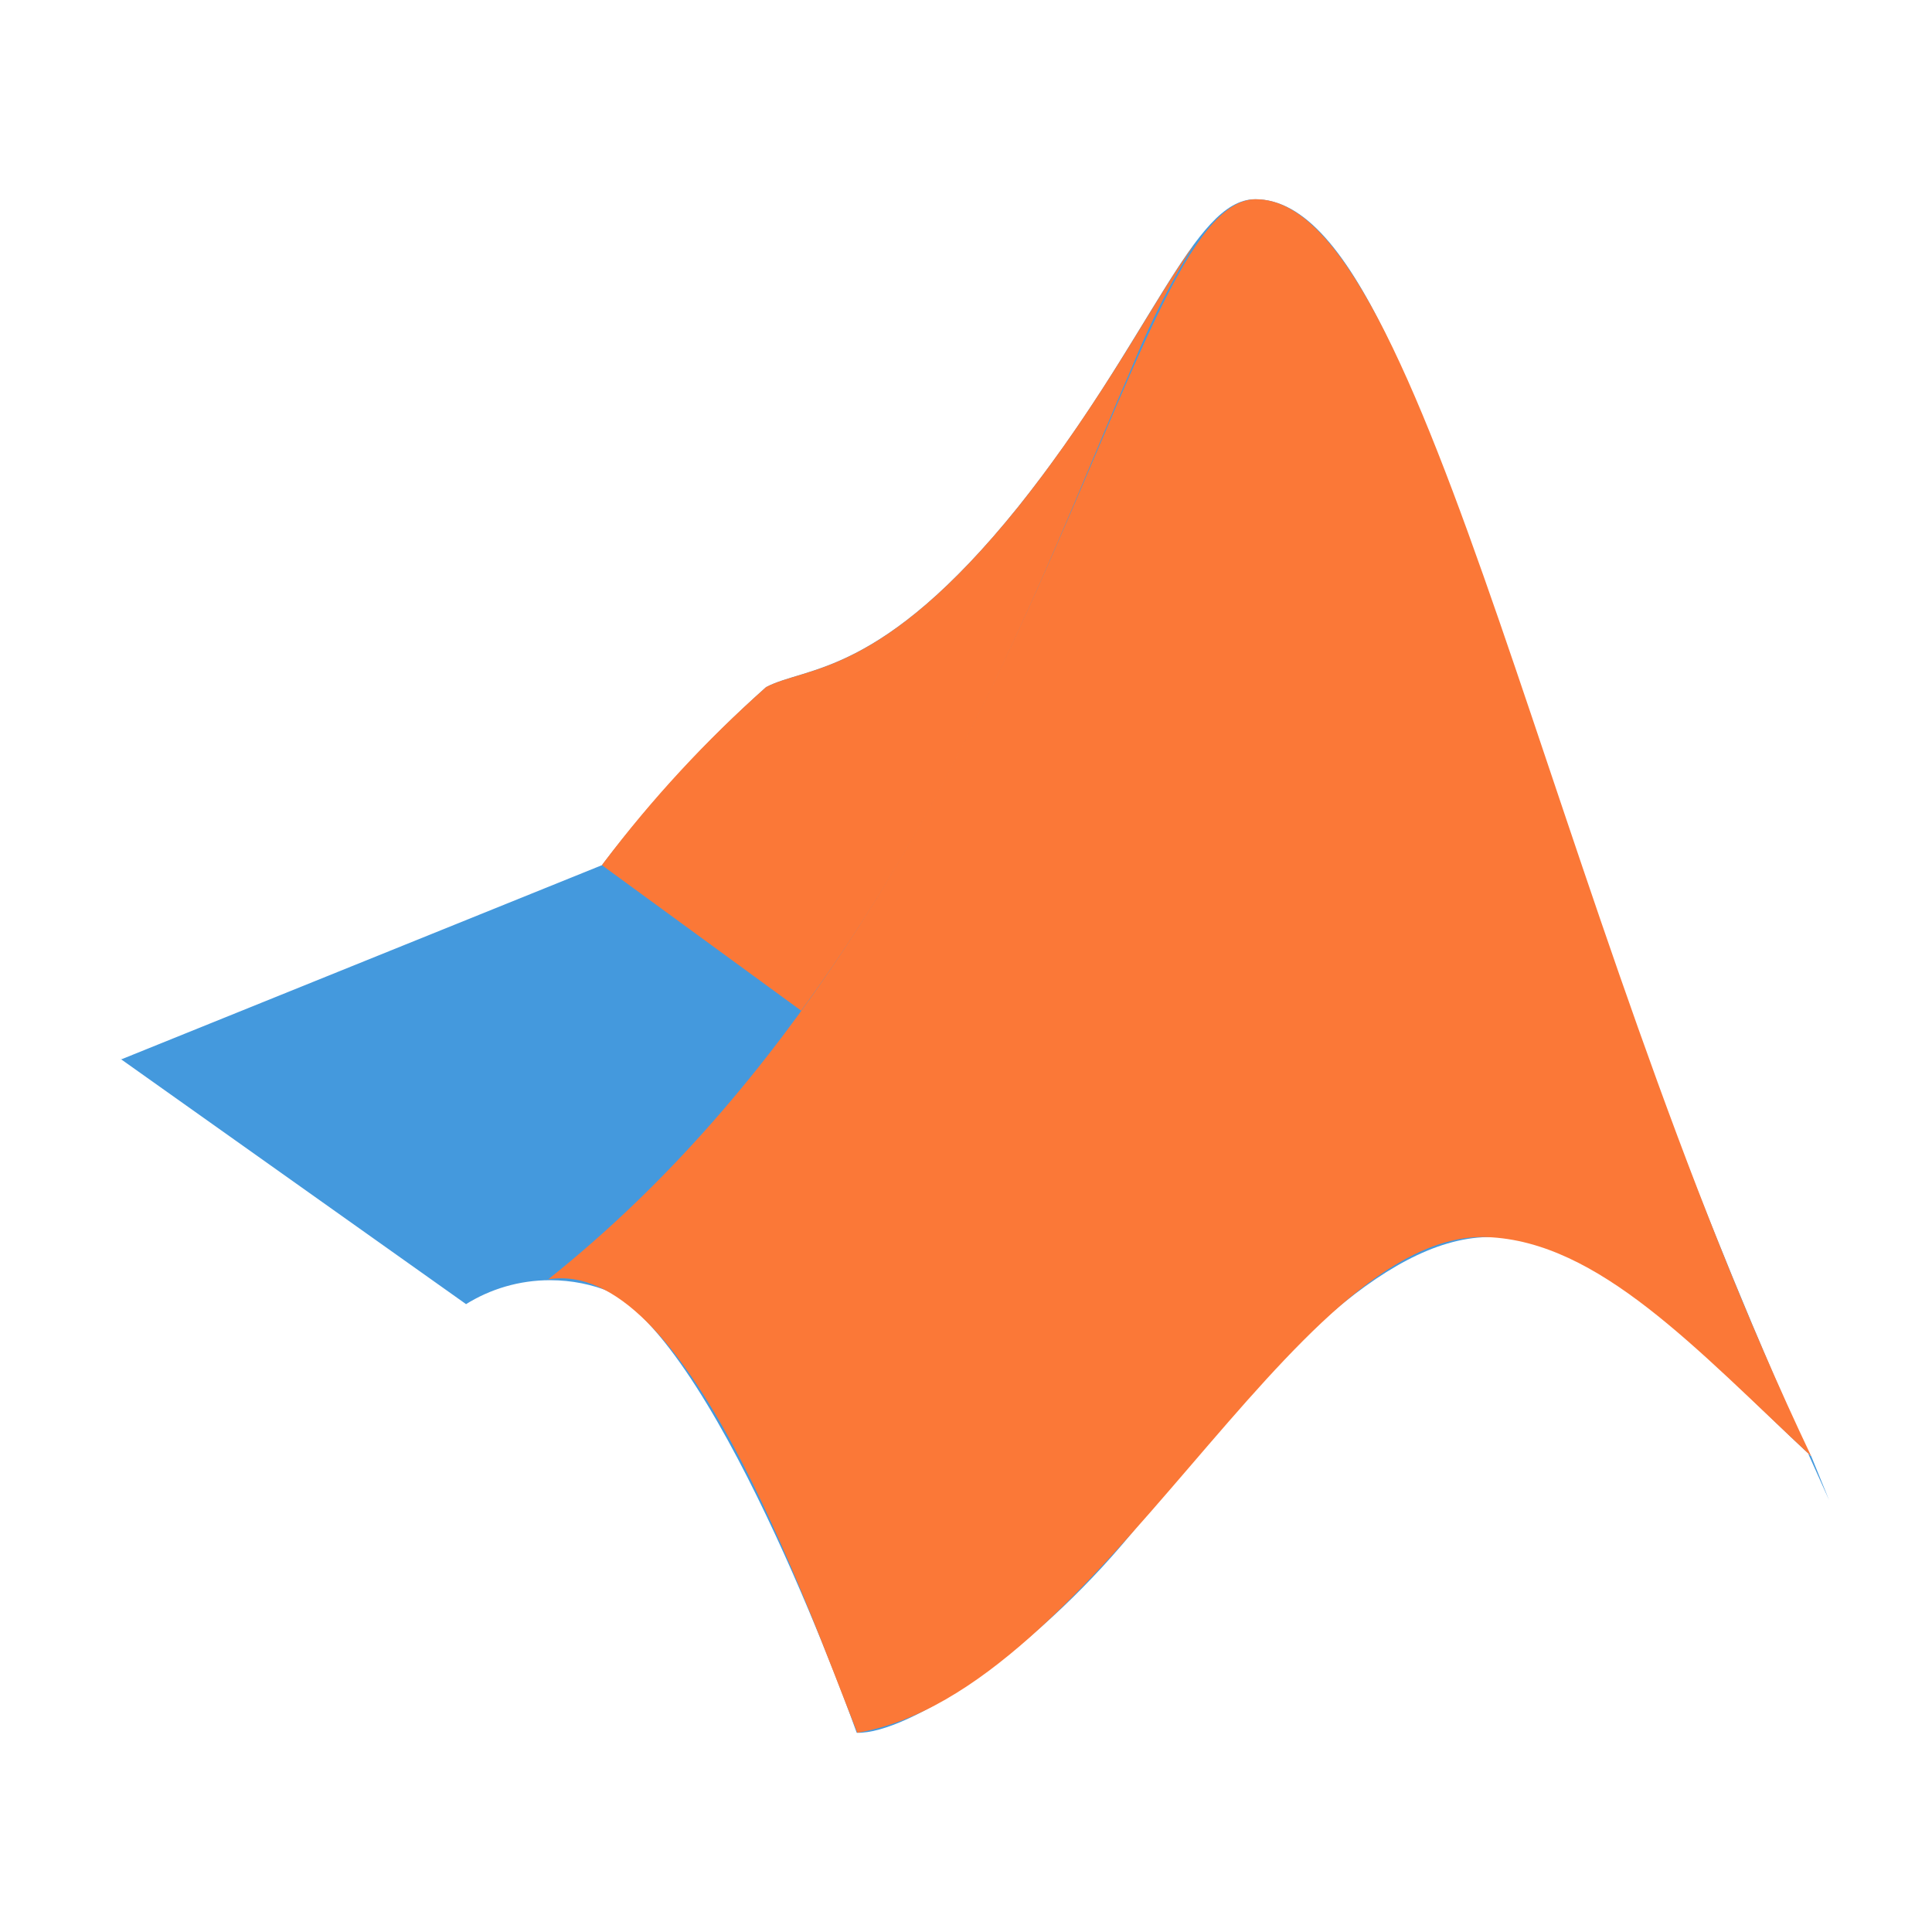
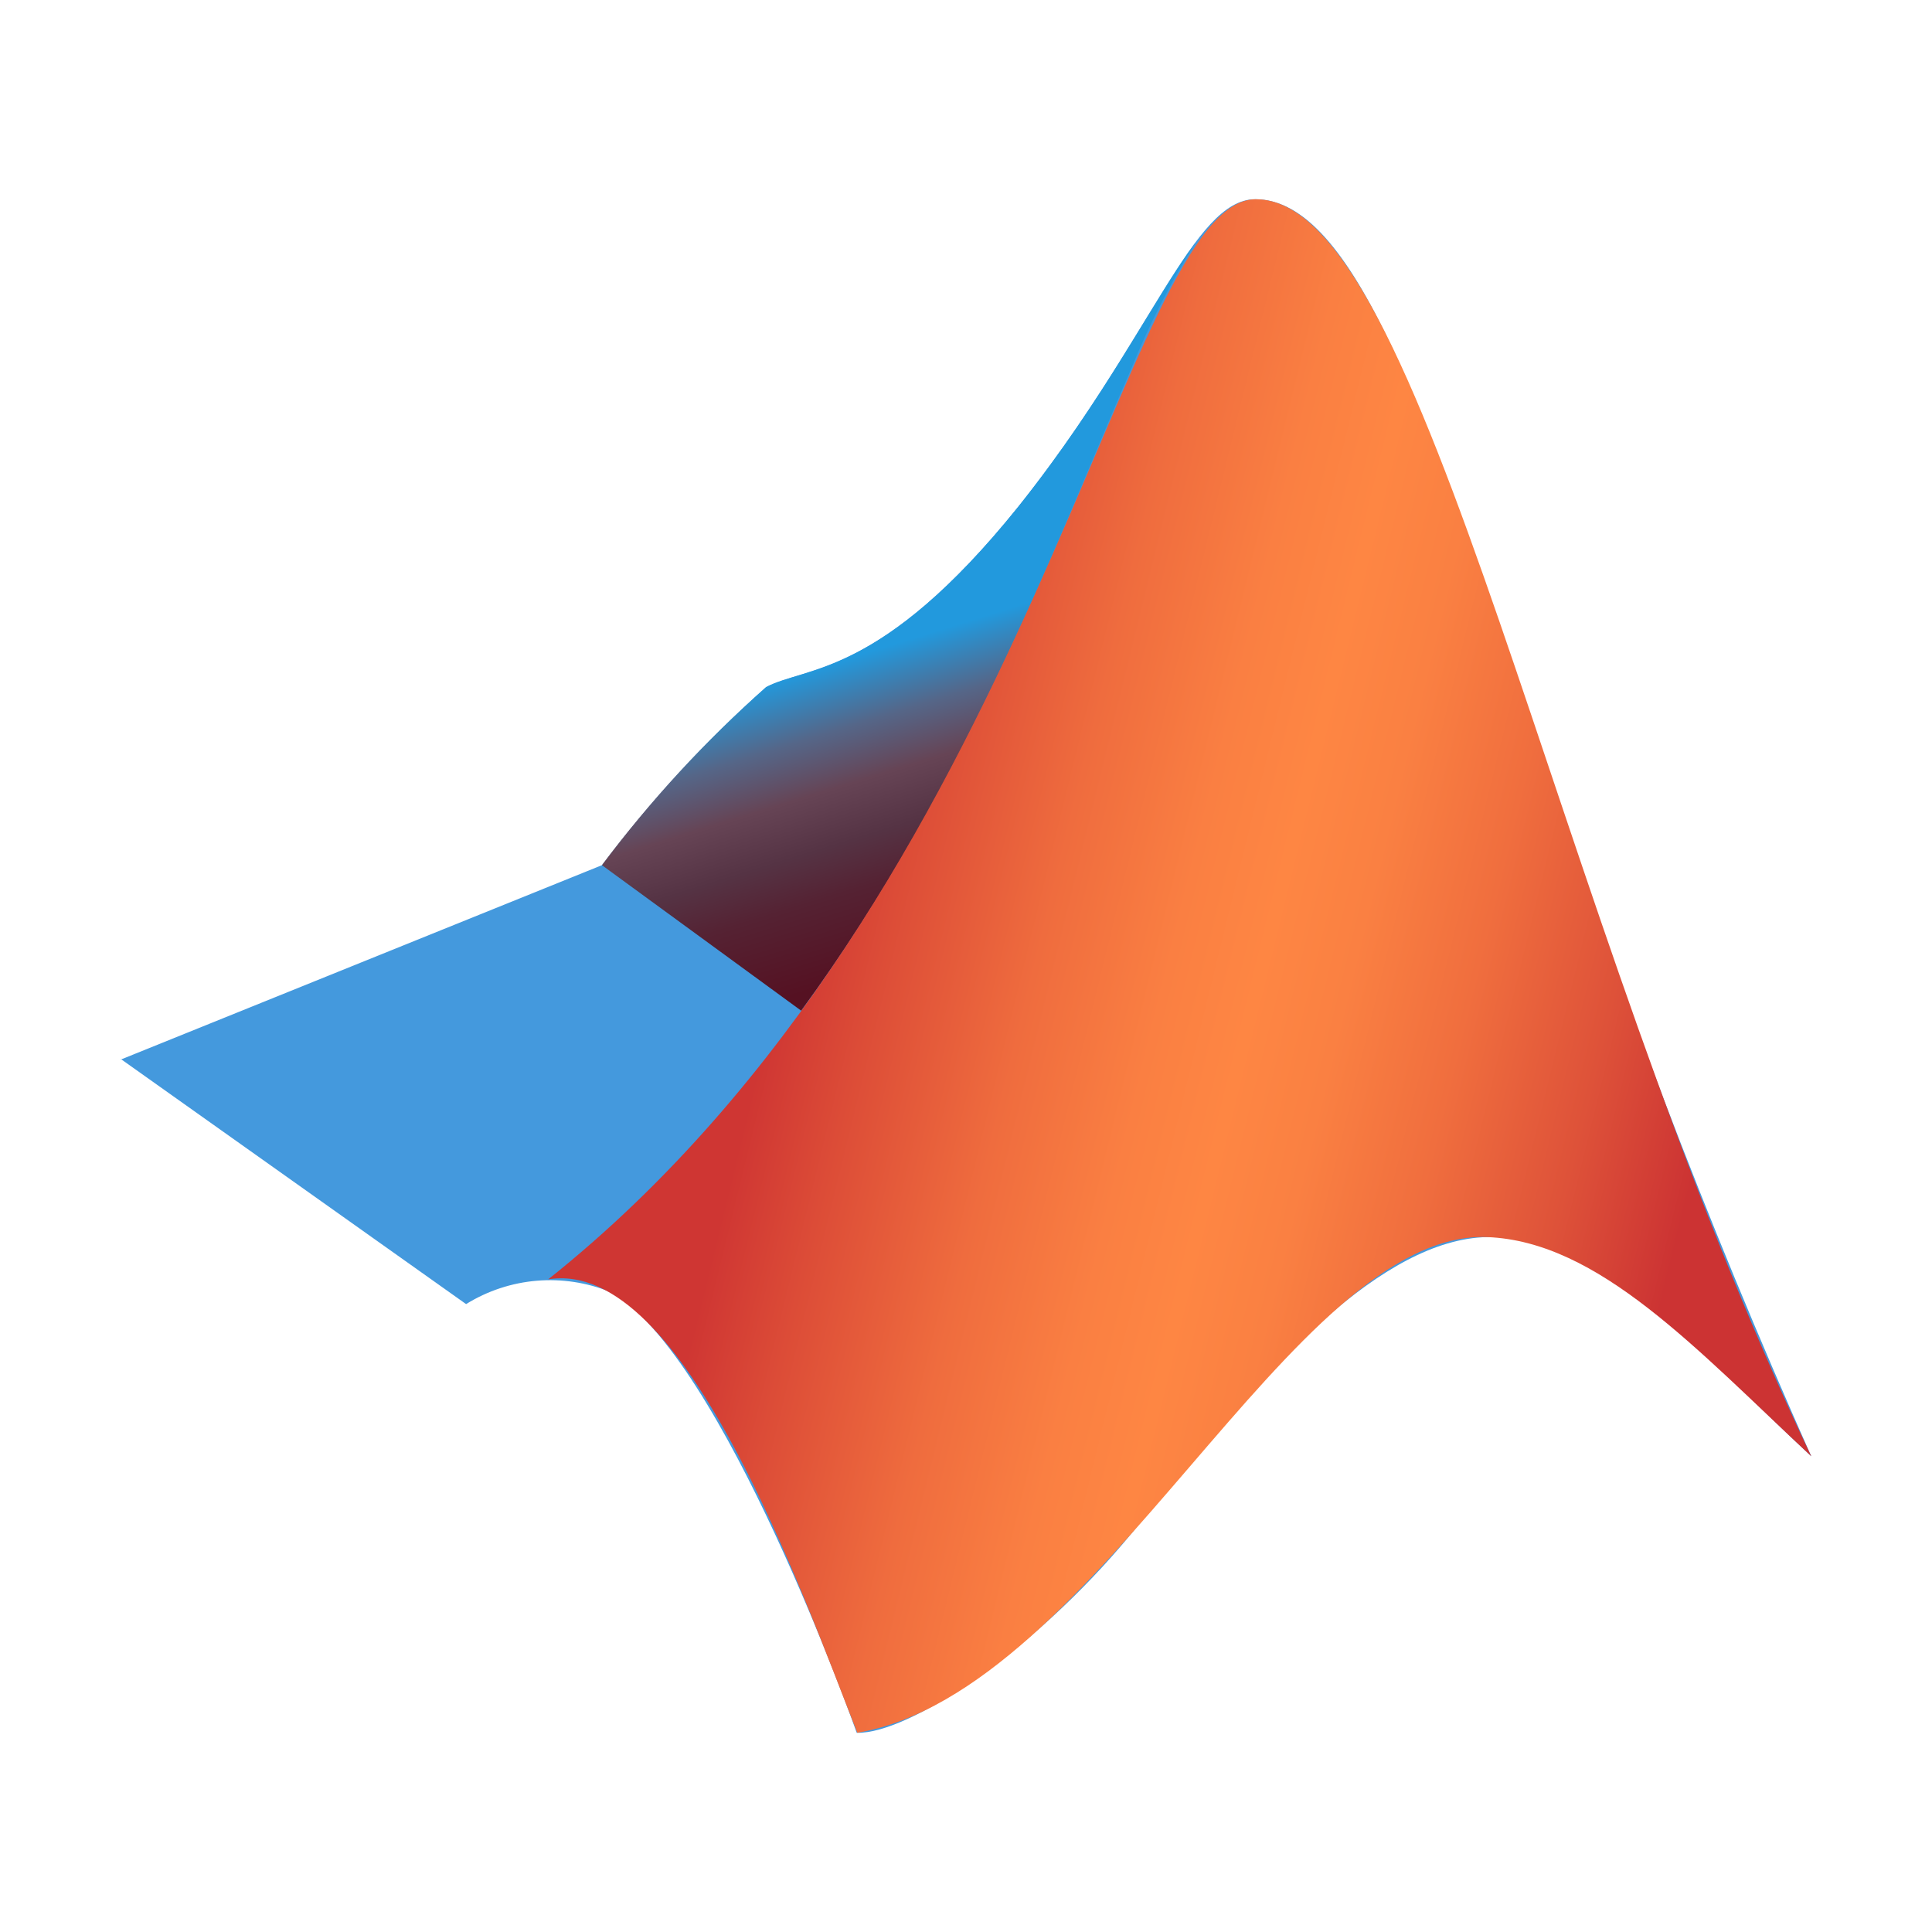
- <svg xmlns="http://www.w3.org/2000/svg" version="1.1" width="32" height="32" viewBox="0 0 32 32">
-   <path fill="#49d" d="M2 17.55l7.97-3.22c0.832-1.093 1.725-2.059 2.7-2.933l0.020-0.017c0.66-0.35 1.9-0.16 4.17-2.98 2.2-2.75 2.9-5.1 3.93-5.1 1.63 0 2.83 3.52 4.65 8.85 1.558 4.88 3.104 8.844 4.855 12.695l-0.295-0.725c-1.9-1.77-3.52-3.68-5.37-3.63-1.72 0.040-3.63 2.080-5.72 4.7-1.66 2.1-3.86 3.54-4.72 3.51 0 0-2.22-6.28-4.080-7.3-0.295-0.124-0.639-0.196-0.999-0.196-0.515 0-0.996 0.148-1.402 0.403l0.011-0.006-5.72-4.060z" />
-   <path fill="#fb7837" d="M19.8 4.020c-0.67 0.9-1.48 2.55-2.94 4.38-2.27 2.82-3.5 2.63-4.17 2.98-1.001 0.887-1.893 1.853-2.684 2.9l-0.036 0.050 3.3 2.41c2.8-3.82 4.3-7.96 5.47-10.64 0.329-0.805 0.684-1.489 1.093-2.136l-0.033 0.056z" />
-   <path fill="#fb7837" d="M20.8 3.3c-2.18 0-3.67 11.48-11.72 17.89 2.26-0.37 4.22 5.24 5.12 7.51 4-0.68 7.2-8.33 10.43-8.21 1.85 0.070 3.47 1.86 5.37 3.63-4.34-9.12-6.37-20.82-9.2-20.82z" />
+ <svg xmlns="http://www.w3.org/2000/svg" width="800px" height="800px" viewBox="0 0 32 32">
+   <defs>
+     <linearGradient id="a" x1="16.803" y1="16.631" x2="15.013" y2="22.411" gradientTransform="matrix(1, 0, 0, -1, 0, 32)" gradientUnits="userSpaceOnUse">
+       <stop offset="0" stop-color="#512" />
+       <stop offset="0.23" stop-color="#523" />
+       <stop offset="0.36" stop-color="#534" />
+       <stop offset="0.51" stop-color="#645" />
+       <stop offset="0.66" stop-color="#568" />
+       <stop offset="0.84" stop-color="#29d" />
+     </linearGradient>
+     <linearGradient id="b" x1="29.71" y1="18.983" x2="11.71" y2="14.563" gradientUnits="userSpaceOnUse">
+       <stop offset="0.081" stop-color="#c33" />
+       <stop offset="0.189" stop-color="#de5239" />
+       <stop offset="0.313" stop-color="#f06e3e" />
+       <stop offset="0.421" stop-color="#fa8042" />
+       <stop offset="0.5" stop-color="#fe8643" />
+       <stop offset="0.58" stop-color="#fa7f42" />
+       <stop offset="0.696" stop-color="#ef6c3e" />
+       <stop offset="0.833" stop-color="#dc4c37" />
+       <stop offset="0.916" stop-color="#cf3633" />
+     </linearGradient>
+   </defs>
+   <path d="M2,17.55l7.97-3.22a20.7,20.7,0,0,1,2.72-2.95c.66-.35,1.9-.16,4.17-2.98,2.2-2.75,2.9-5.1,3.93-5.1,1.63,0,2.83,3.52,4.65,8.85A115.629,115.629,0,0,0,30,24.12c-1.9-1.77-3.52-3.68-5.37-3.63-1.72.04-3.63,2.08-5.72,4.7-1.66,2.1-3.86,3.54-4.72,3.51,0,0-2.22-6.28-4.08-7.3a2.641,2.641,0,0,0-2.39.2L2,17.54Z" style="fill:#49d" />
+   <path d="M19.8,4.02c-.67.9-1.48,2.55-2.94,4.38-2.27,2.82-3.5,2.63-4.17,2.98a19.674,19.674,0,0,0-2.72,2.95l3.3,2.41c2.8-3.82,4.3-7.96,5.47-10.64A13.579,13.579,0,0,1,19.8,4.02Z" style="fill:url(#a)" />
+   <path d="M20.8,3.3c-2.18,0-3.67,11.48-11.72,17.89,2.26-.37,4.22,5.24,5.12,7.51,4-.68,7.2-8.33,10.43-8.21,1.85.07,3.47,1.86,5.37,3.63C25.66,15,23.63,3.3,20.8,3.3Z" style="fill:url(#b)" />
</svg>
